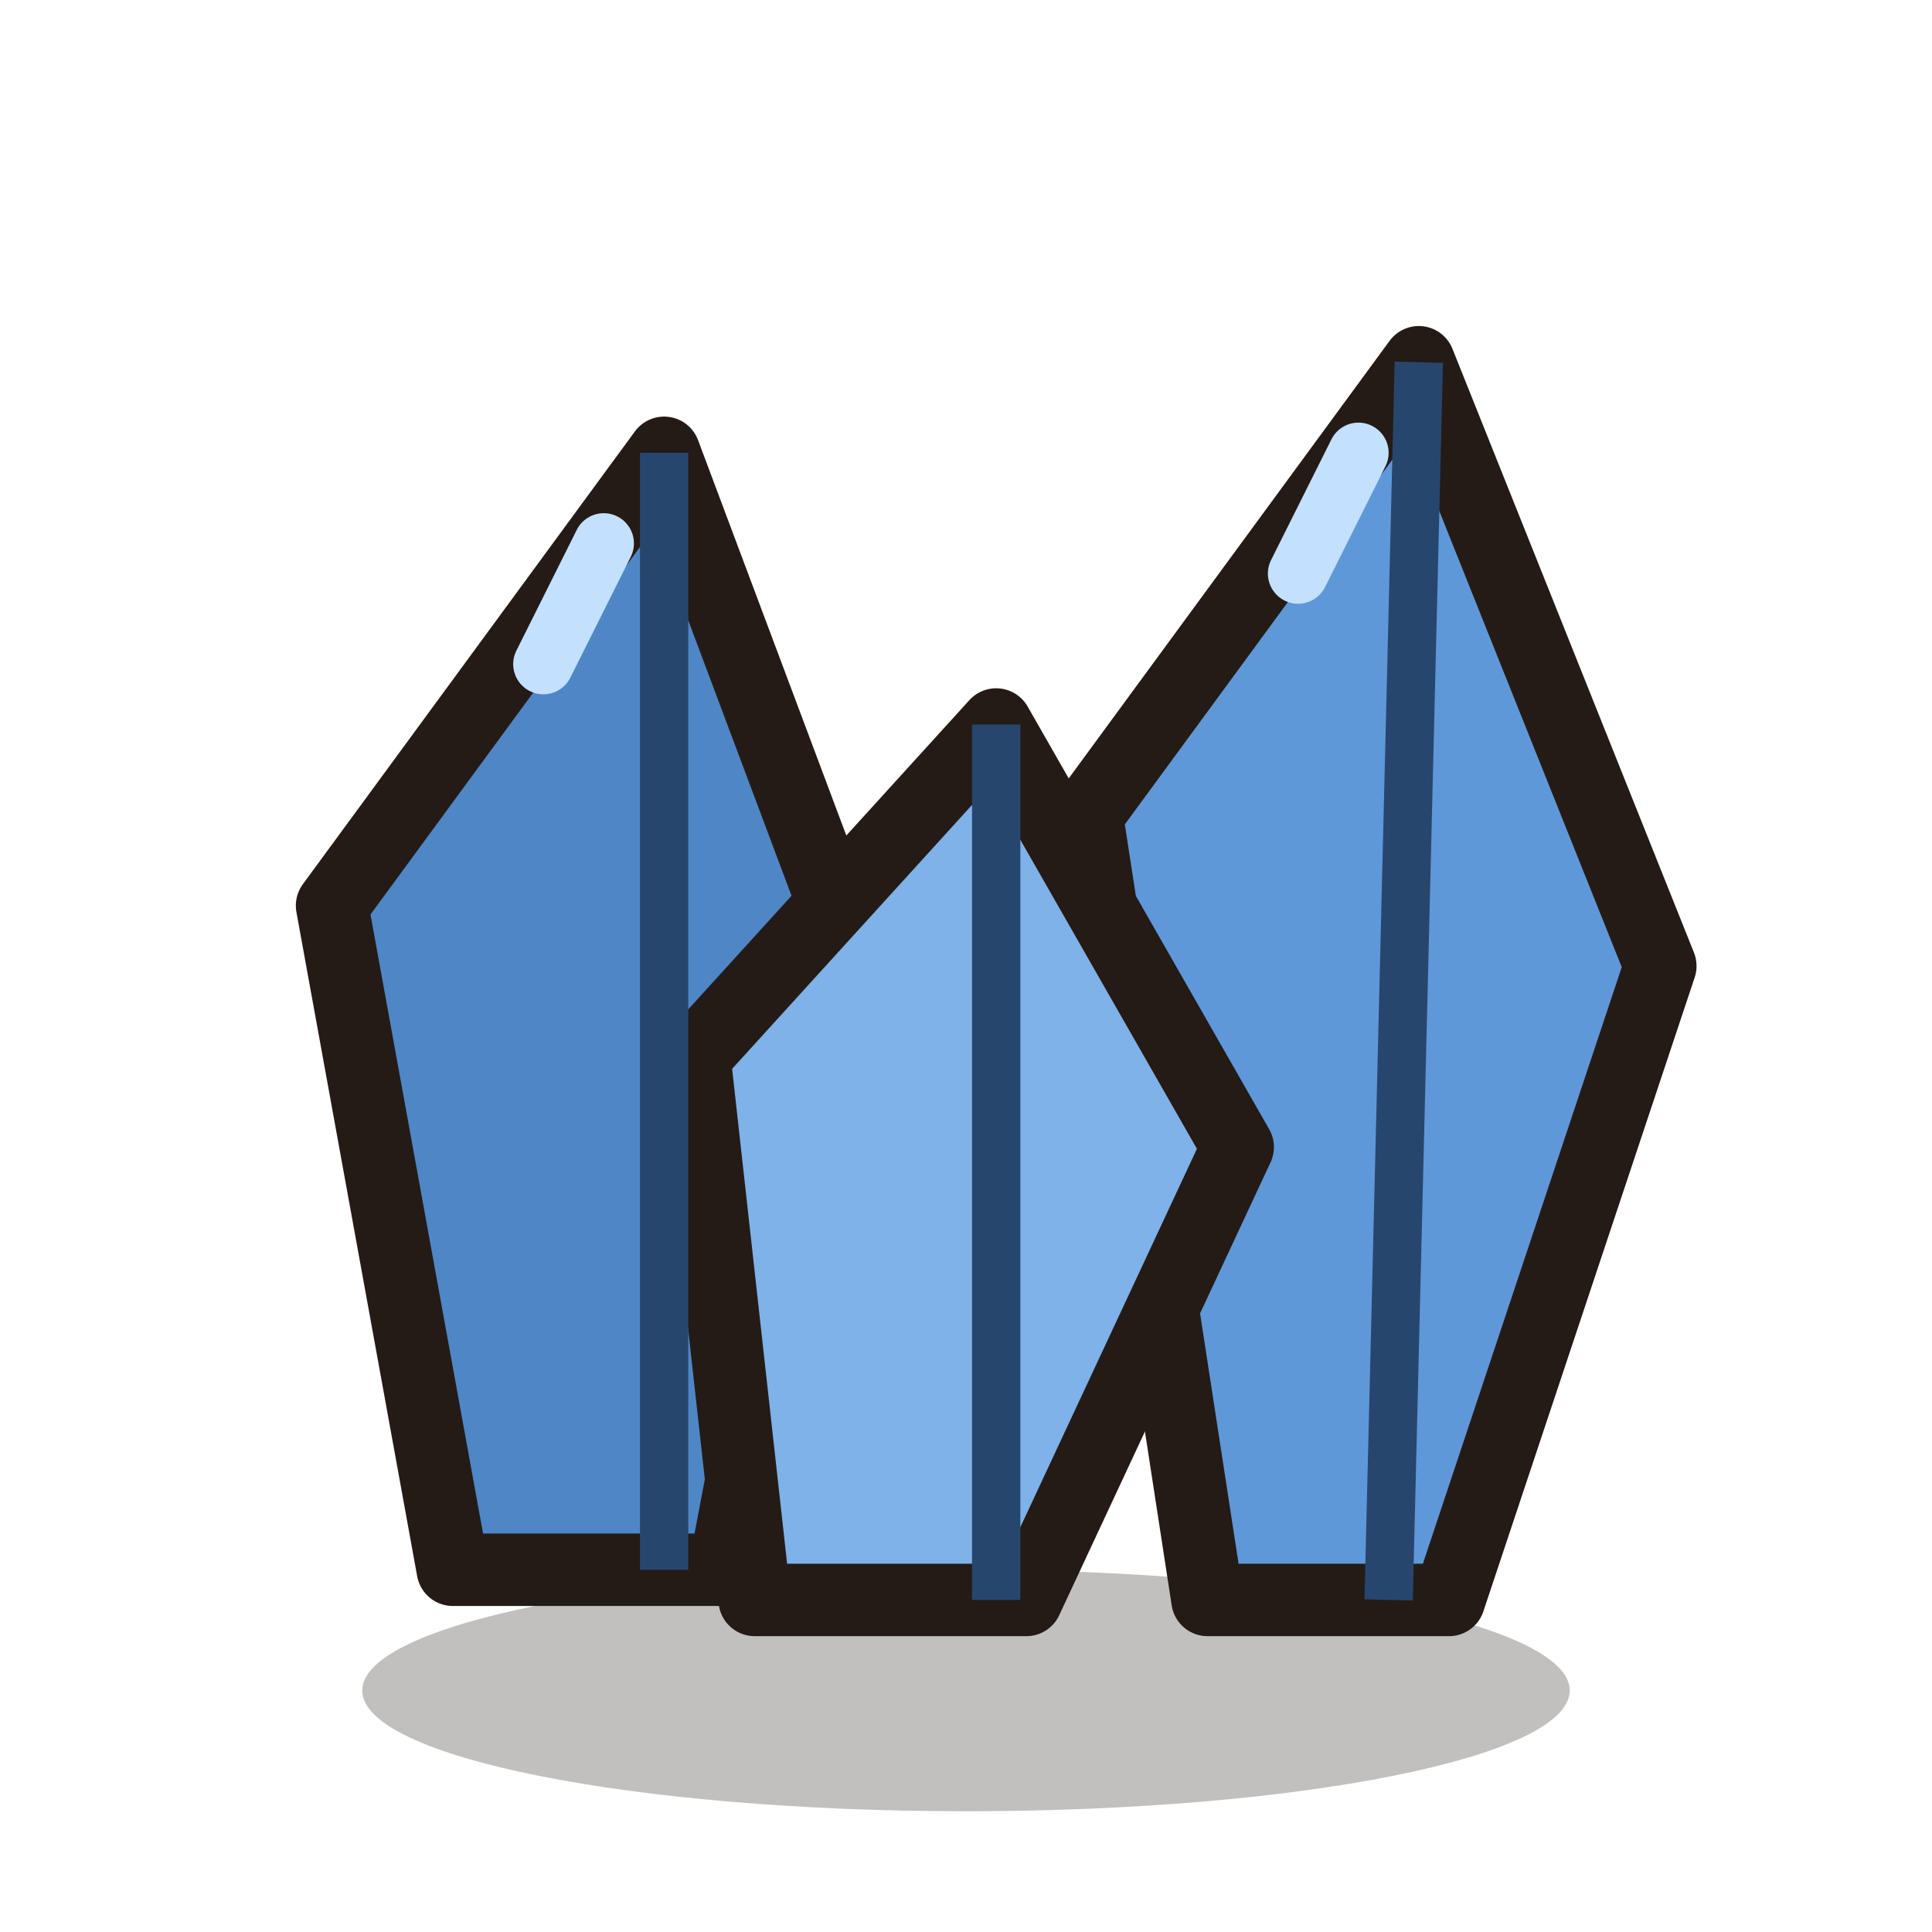
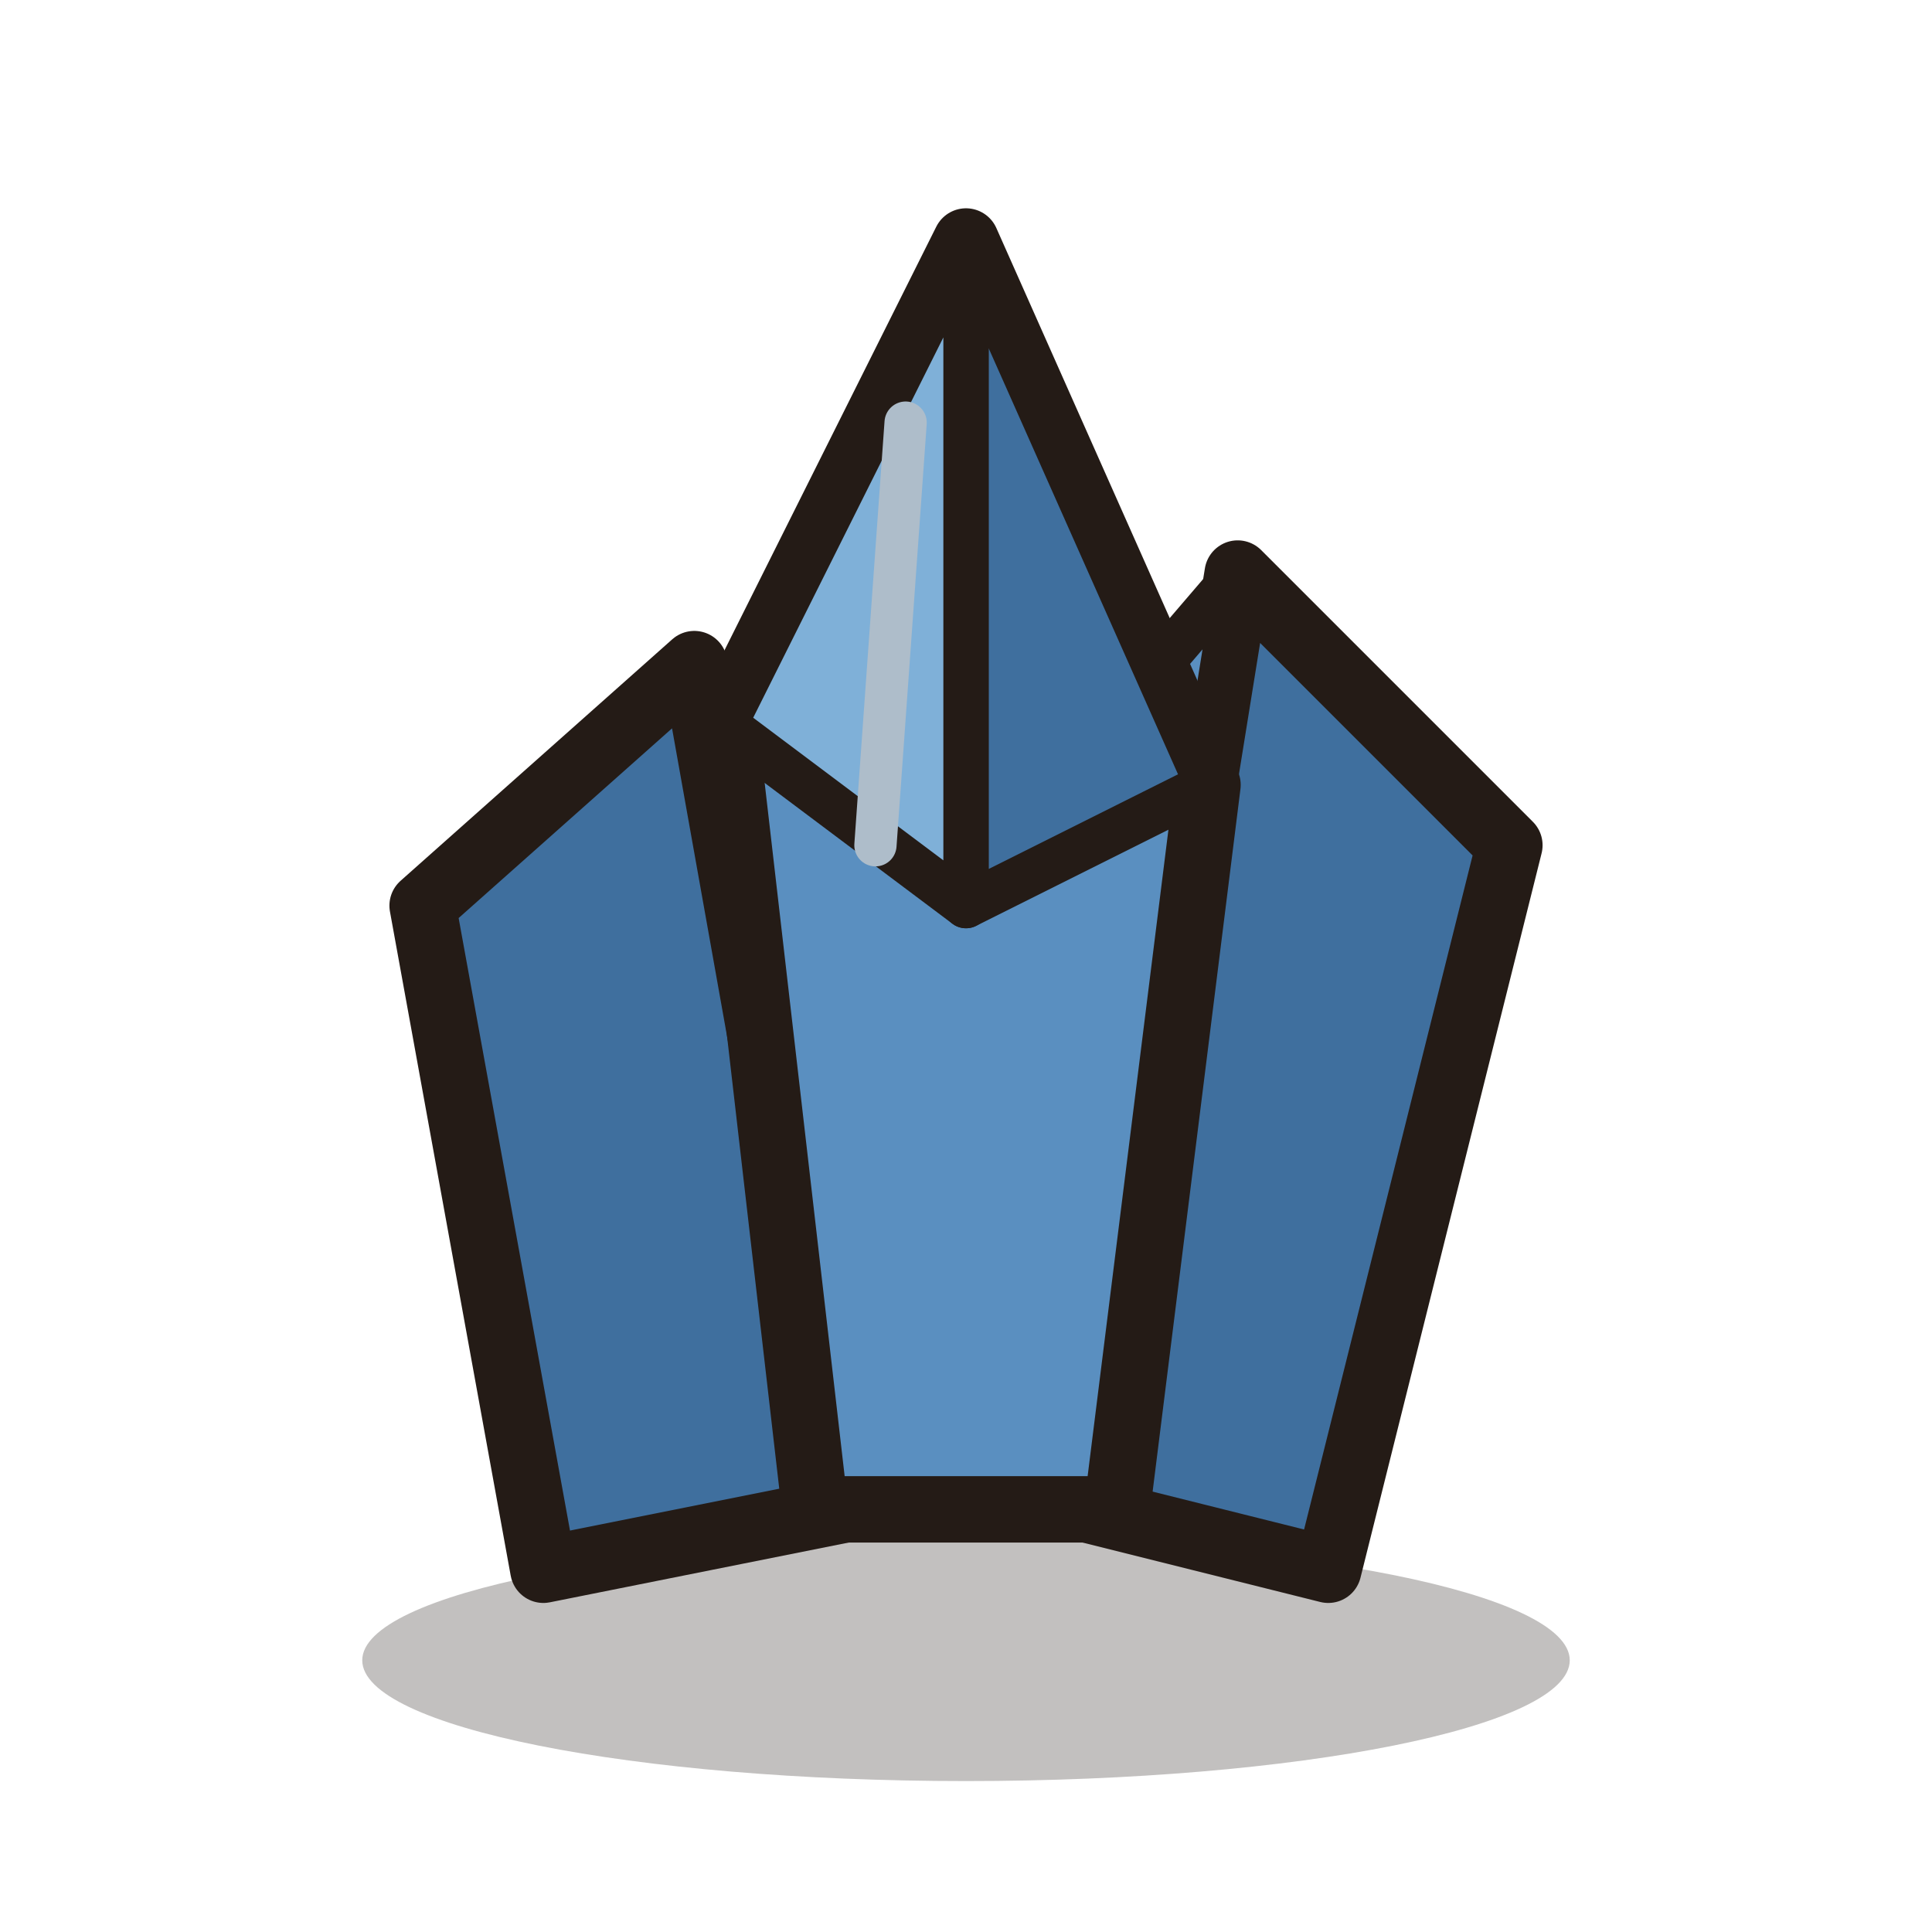
<svg xmlns="http://www.w3.org/2000/svg" viewBox="0 0 64 64">
-   <ellipse cx="32" cy="56" rx="20" ry="4" fill="rgba(20,14,10,0.26)" />
-   <g stroke="#241b16" stroke-width="2.4" stroke-linejoin="round">
-     <path d="M15 52 L11 30 L22 15 L28 31 L24 52 Z" fill="#4f86c6" />
-     <path d="M40 53 L36 27 L47 12 L55 32 L48 53 Z" fill="#5f98d8" />
-     <path d="M25 53 L23 35 L33 24 L41 38 L34 53 Z" fill="#7eb2e8" />
-   </g>
-   <g fill="none" stroke="#27466e" stroke-width="1.6">
-     <path d="M22 15 L22 52 M47 12 L46 53 M33 24 L33 53" />
-   </g>
-   <g stroke="#c3e0ff" stroke-width="2" stroke-linecap="round">
-     <path d="M18 22 l2 -4" />
-     <path d="M43 19 l2 -4" />
-   </g>
+   <ellipse fill="rgba(20,14,10,0.26)" cx="32" cy="55" rx="20" ry="4" />
+   <path d="M18 52 L14 30 L23 22 L28 50 Z" fill="#3f6f9e" stroke="#241b16" stroke-width="2.2" stroke-linejoin="round" stroke-linecap="round" />
+   <path d="M23 22 L29 28 L28 50 Z" fill="#5a8fc0" stroke="#241b16" stroke-width="1.5" stroke-linejoin="round" stroke-linecap="round" />
+   <path d="M44 52 L50 28 L41 19 L36 50 Z" fill="#3f6f9e" stroke="#241b16" stroke-width="2.2" stroke-linejoin="round" stroke-linecap="round" />
+   <path d="M41 19 L35 26 L36 50 Z" fill="#5a8fc0" stroke="#241b16" stroke-width="1.5" stroke-linejoin="round" stroke-linecap="round" />
+   <path d="M27 50 L24 24 L32 8 L40 26 L37 50 Z" fill="#5a8fc0" stroke="#241b16" stroke-width="2.2" stroke-linejoin="round" stroke-linecap="round" />
+   <path d="M32 8 L40 26 L32 30 Z" fill="#3f6f9e" stroke="#241b16" stroke-width="1.5" stroke-linejoin="round" stroke-linecap="round" />
+   <path d="M32 8 L24 24 L32 30 Z" fill="#7fb0d8" stroke="#241b16" stroke-width="1.5" stroke-linejoin="round" stroke-linecap="round" />
+   <path d="M30 14 L29 28" stroke="#aebdca" stroke-width="1.4" stroke-linecap="round" />
</svg>
